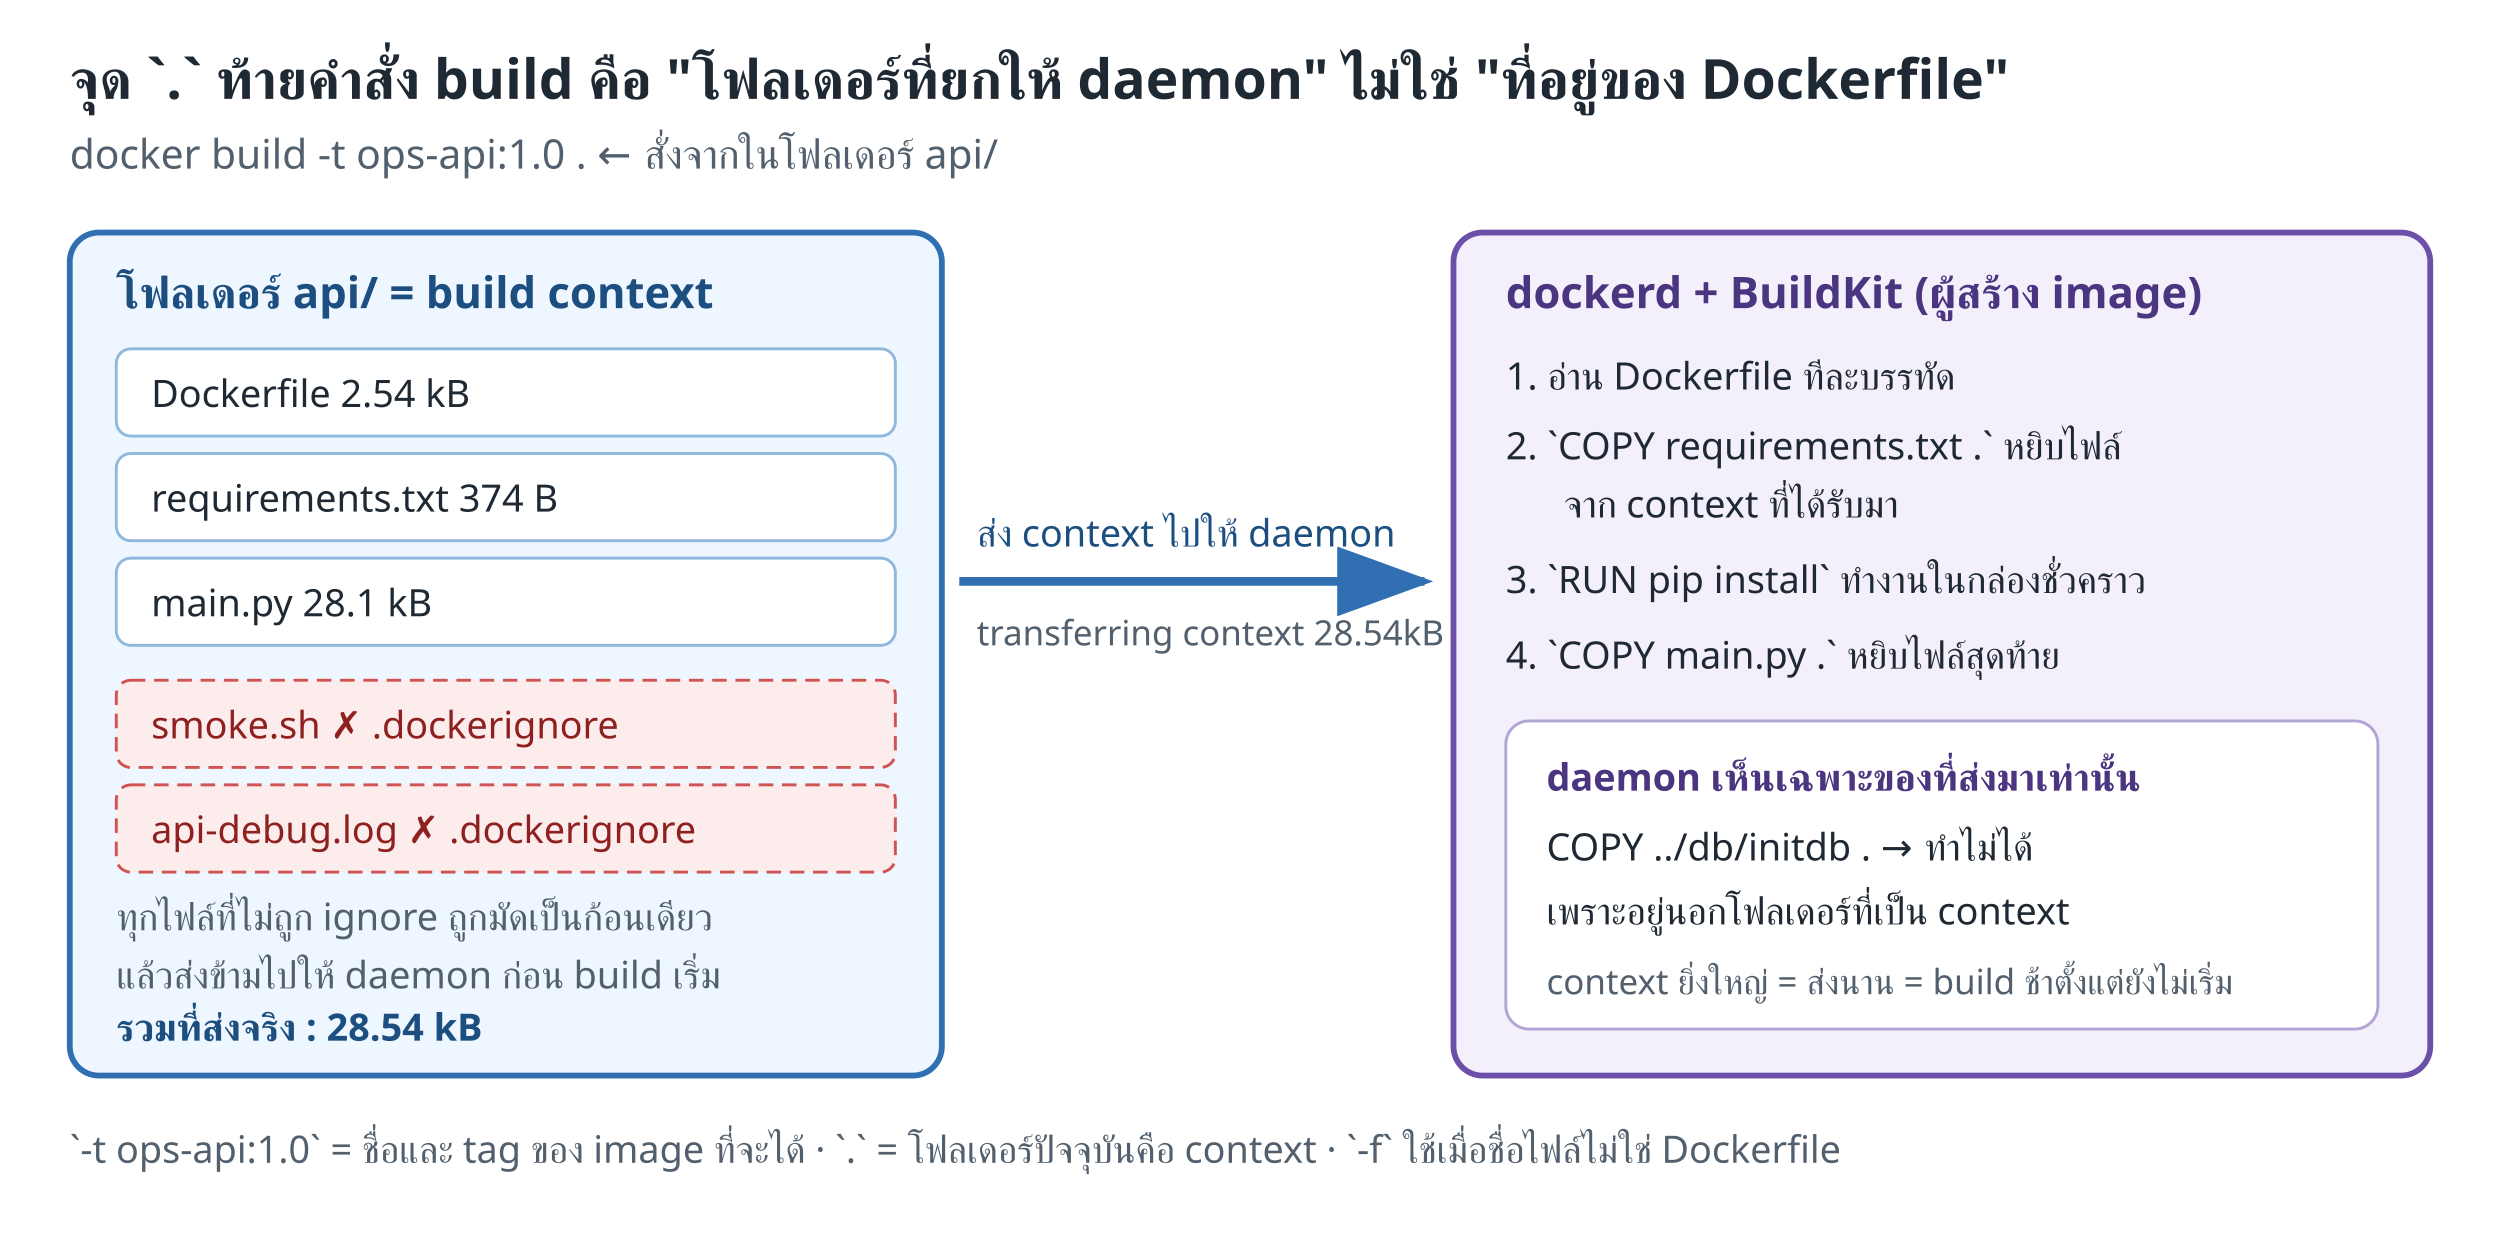
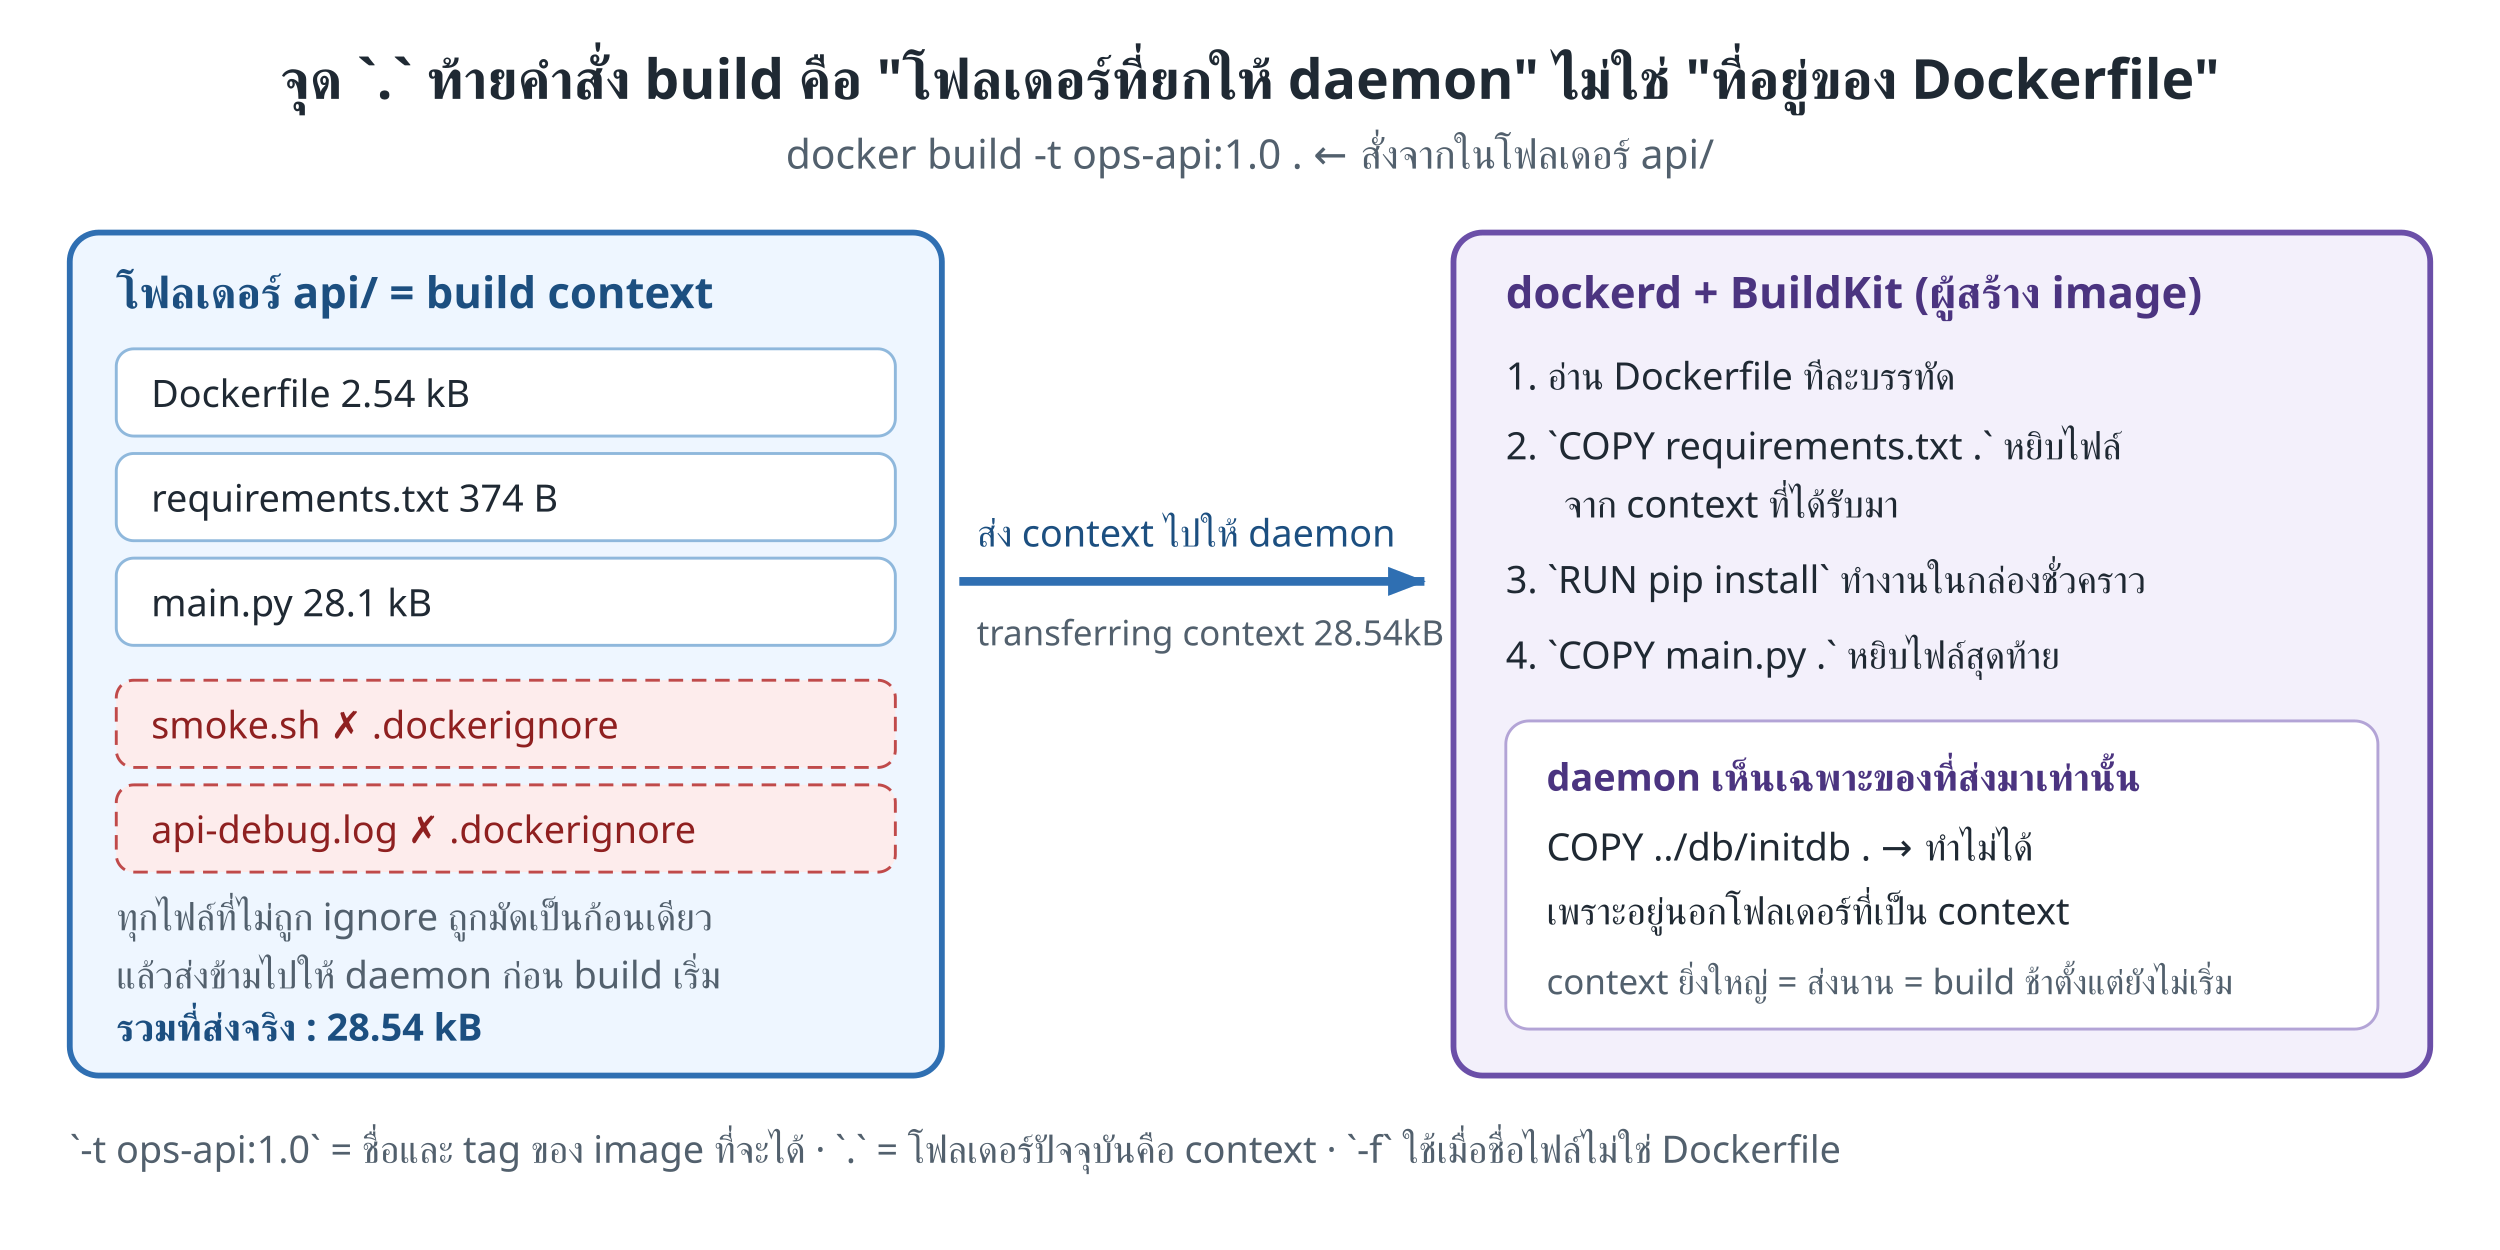
<svg xmlns="http://www.w3.org/2000/svg" viewBox="0 0 860 430" width="860" height="430" font-family="sans-serif">
  <rect x="0" y="0" width="860" height="430" fill="#ffffff" />
-   <text x="24" y="34" font-size="19" font-weight="bold" fill="#1f2933">จุด `.` ท้ายคำสั่ง build คือ "โฟลเดอร์ที่ยกให้ daemon" ไม่ใช่ "ที่อยู่ของ Dockerfile"</text>
-   <text x="24" y="58" font-size="14" fill="#52606d">docker build -t ops-api:1.0 .    ← สั่งจากในโฟลเดอร์ api/</text>
+   <text text-anchor="middle" x="430" y="34" font-size="19" font-weight="bold" fill="#1f2933">จุด `.` ท้ายคำสั่ง build คือ "โฟลเดอร์ที่ยกให้ daemon" ไม่ใช่ "ที่อยู่ของ Dockerfile"</text>
+   <text text-anchor="middle" x="430" y="58" font-size="14" fill="#52606d">docker build -t ops-api:1.0 .    ← สั่งจากในโฟลเดอร์ api/</text>
  <rect x="24" y="80" width="300" height="290" rx="10" fill="#eef6ff" stroke="#2f6fb2" stroke-width="2" />
  <text x="40" y="106" font-size="15" font-weight="bold" fill="#1c4f80">โฟลเดอร์ api/ = build context</text>
-   <rect x="40" y="120" width="268" height="30" rx="5" fill="#ffffff" stroke="#8fb8dc" />
+   <rect x="40" y="120" width="268" height="30" rx="6" fill="#ffffff" stroke="#8fb8dc" />
  <text x="52" y="140" font-size="13" fill="#1f2933">Dockerfile              2.54 kB</text>
-   <rect x="40" y="156" width="268" height="30" rx="5" fill="#ffffff" stroke="#8fb8dc" />
+   <rect x="40" y="156" width="268" height="30" rx="6" fill="#ffffff" stroke="#8fb8dc" />
  <text x="52" y="176" font-size="13" fill="#1f2933">requirements.txt        374 B</text>
-   <rect x="40" y="192" width="268" height="30" rx="5" fill="#ffffff" stroke="#8fb8dc" />
+   <rect x="40" y="192" width="268" height="30" rx="6" fill="#ffffff" stroke="#8fb8dc" />
  <text x="52" y="212" font-size="13" fill="#1f2933">main.py                 28.1 kB</text>
-   <rect x="40" y="234" width="268" height="30" rx="5" fill="#fdecec" stroke="#d05353" stroke-dasharray="5 3" />
+   <rect x="40" y="234" width="268" height="30" rx="6" fill="#fdecec" stroke="#c04a4a" stroke-dasharray="5 3" />
  <text x="52" y="254" font-size="13" fill="#8f2020">smoke.sh      ✗ .dockerignore</text>
-   <rect x="40" y="270" width="268" height="30" rx="5" fill="#fdecec" stroke="#d05353" stroke-dasharray="5 3" />
+   <rect x="40" y="270" width="268" height="30" rx="6" fill="#fdecec" stroke="#c04a4a" stroke-dasharray="5 3" />
  <text x="52" y="290" font-size="13" fill="#8f2020">api-debug.log ✗ .dockerignore</text>
  <text x="40" y="320" font-size="13" fill="#52606d">ทุกไฟล์ที่ไม่ถูก ignore ถูกมัดเป็นก้อนเดียว</text>
  <text x="40" y="340" font-size="13" fill="#52606d">แล้วส่งข้ามไปให้ daemon ก่อน build เริ่ม</text>
  <text x="40" y="358" font-size="13" font-weight="bold" fill="#1c4f80">รวมที่ส่งจริง : 28.54 kB</text>
  <defs>
-     <marker id="ar" markerWidth="11" markerHeight="8" refX="10" refY="4" orient="auto">
-       <path d="M0,0 L11,4 L0,8 z" fill="#2f6fb2" />
+     <marker id="ar" markerUnits="userSpaceOnUse" markerWidth="13" markerHeight="10" refX="12.5" refY="5" orient="auto">
+       <path d="M 0 0 L 13 5 L 0 10 z" fill="#2f6fb2" />
    </marker>
  </defs>
  <line x1="330" y1="200" x2="490" y2="200" stroke="#2f6fb2" stroke-width="3" marker-end="url(#ar)" />
  <text x="336" y="188" font-size="13" fill="#1c4f80">ส่ง context ไปให้ daemon</text>
  <text x="336" y="222" font-size="12" fill="#52606d">transferring context 28.54kB</text>
  <rect x="500" y="80" width="336" height="290" rx="10" fill="#f3f0fb" stroke="#6b4fa8" stroke-width="2" />
  <text x="518" y="106" font-size="15" font-weight="bold" fill="#4b3480">dockerd + BuildKit (ผู้สร้าง image)</text>
  <text x="518" y="134" font-size="13" fill="#1f2933">1. อ่าน Dockerfile ทีละบรรทัด</text>
  <text x="518" y="158" font-size="13" fill="#1f2933">2. `COPY requirements.txt .` หยิบไฟล์</text>
  <text x="538" y="178" font-size="13" fill="#1f2933">จาก context ที่ได้รับมา</text>
  <text x="518" y="204" font-size="13" fill="#1f2933">3. `RUN pip install` ทำงานในกล่องชั่วคราว</text>
  <text x="518" y="230" font-size="13" fill="#1f2933">4. `COPY main.py .` หยิบไฟล์สุดท้าย</text>
  <rect x="518" y="248" width="300" height="106" rx="8" fill="#ffffff" stroke="#b3a4d6" />
  <text x="532" y="272" font-size="13" font-weight="bold" fill="#4b3480">daemon เห็นเฉพาะของที่ส่งมาเท่านั้น</text>
  <text x="532" y="296" font-size="13" fill="#1f2933">COPY ../db/initdb .  → ทำไม่ได้</text>
  <text x="532" y="318" font-size="13" fill="#1f2933">เพราะอยู่นอกโฟลเดอร์ที่เป็น context</text>
  <text x="532" y="342" font-size="12" fill="#52606d">context ยิ่งใหญ่ = ส่งนาน = build ช้าตั้งแต่ยังไม่เริ่ม</text>
  <text x="24" y="400" font-size="13" fill="#52606d">`-t ops-api:1.0` = ชื่อและ tag ของ image ที่จะได้ · `.` = โฟลเดอร์ปัจจุบันคือ context · `-f` ใช้เมื่อชื่อไฟล์ไม่ใช่ Dockerfile</text>
</svg>
